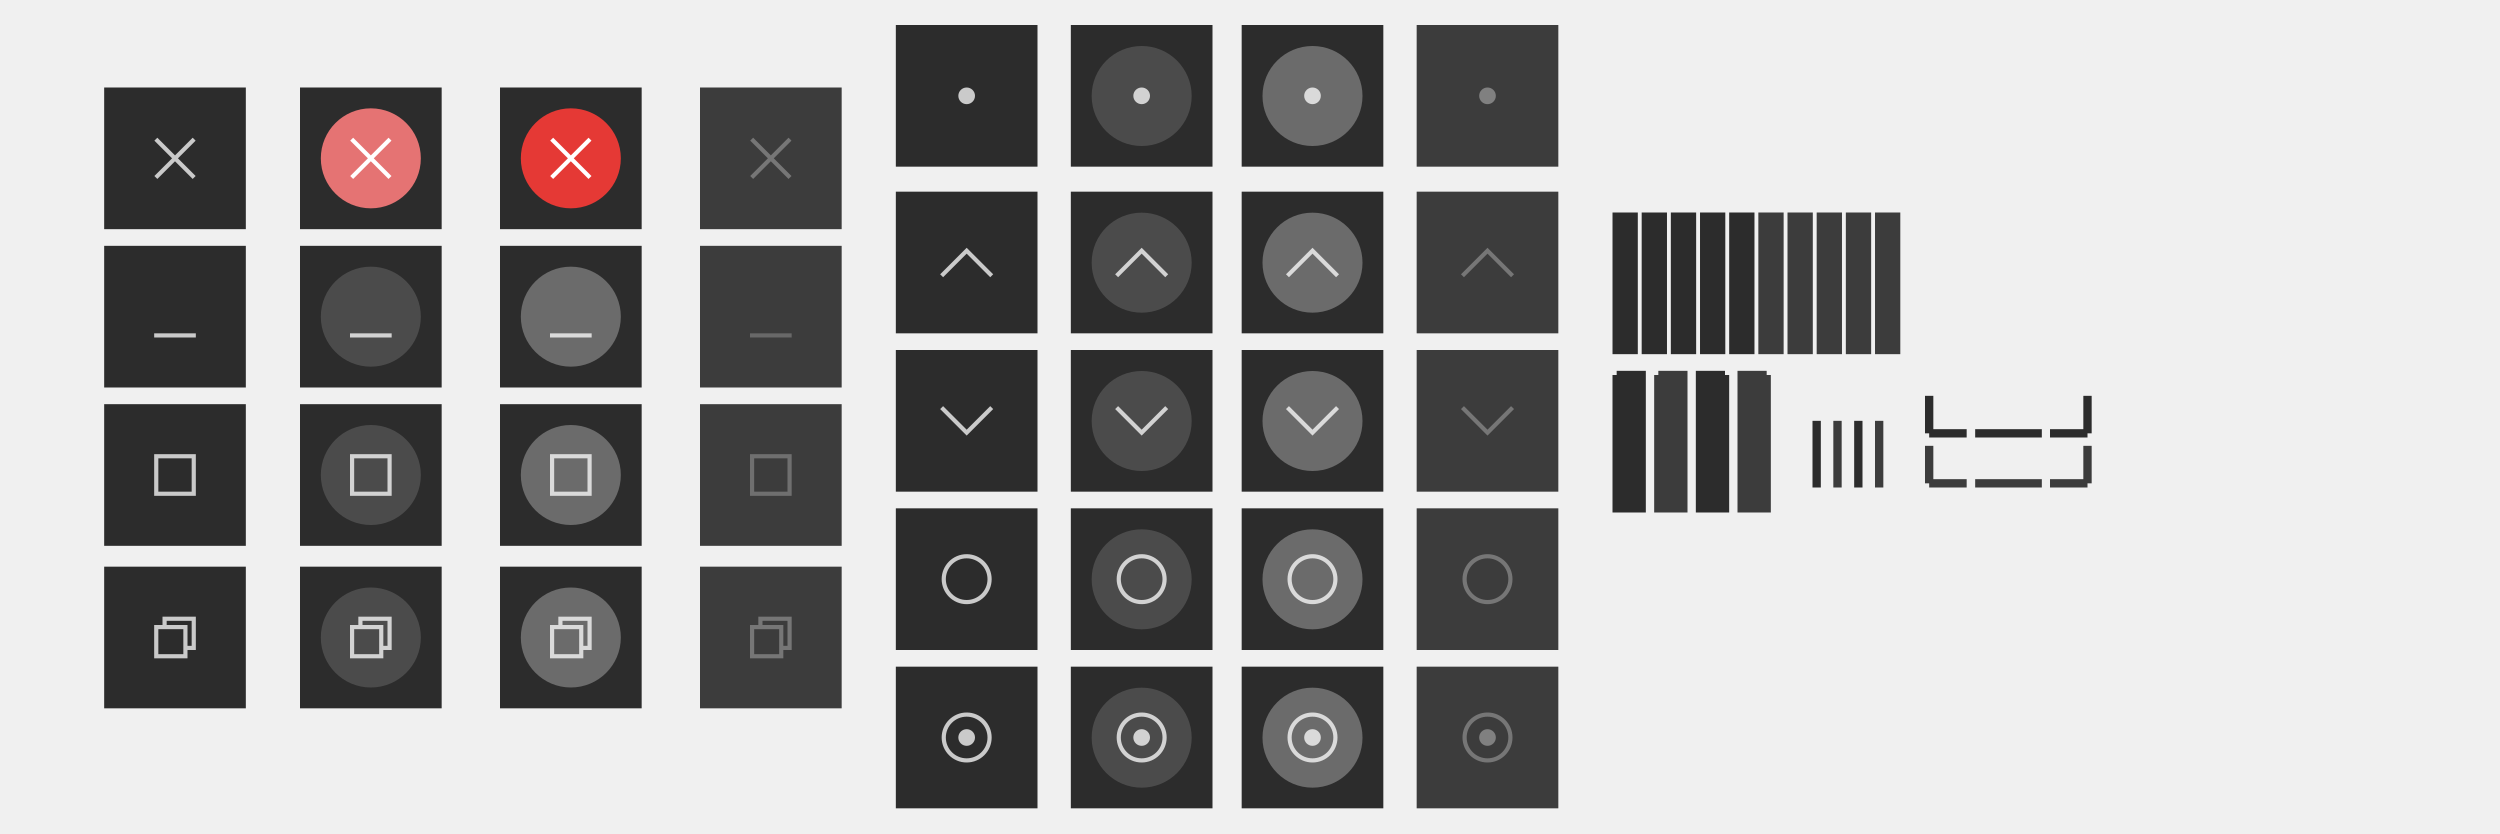
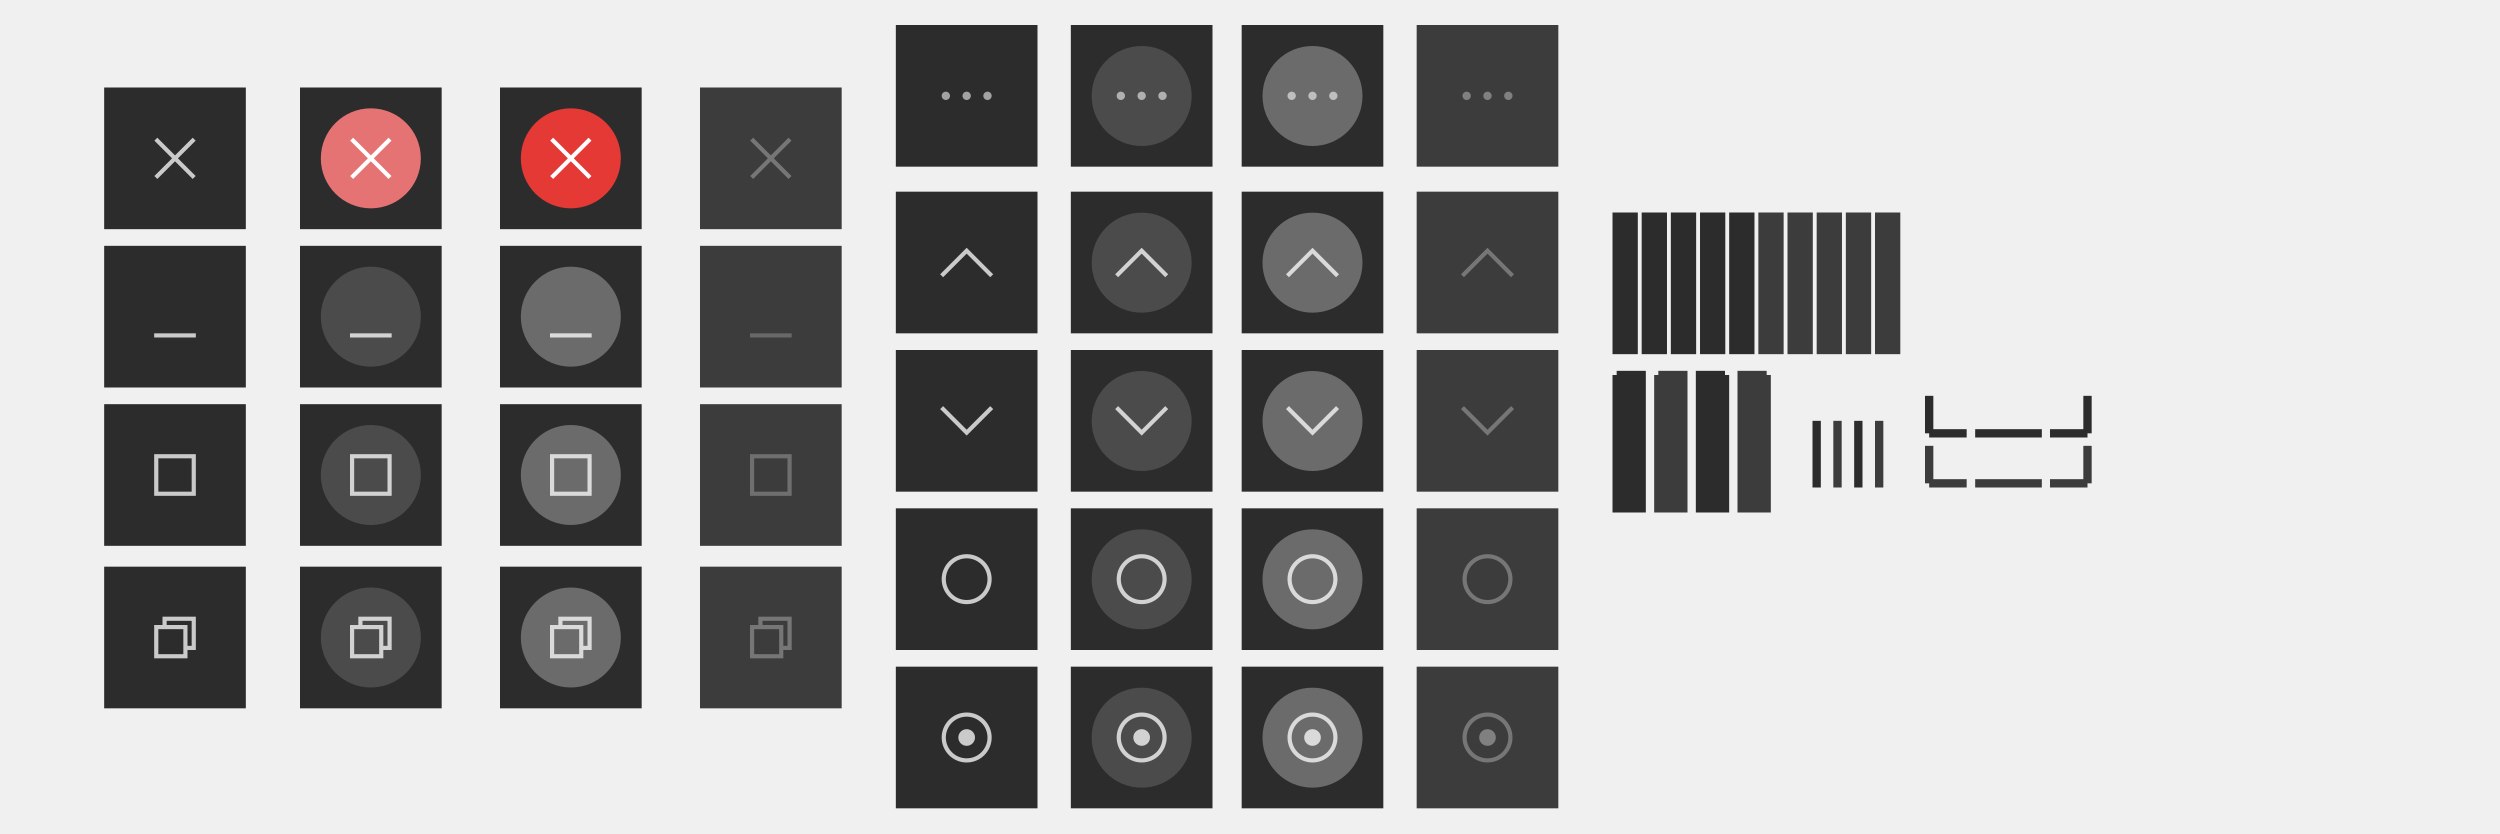
<svg xmlns="http://www.w3.org/2000/svg" xmlns:xlink="http://www.w3.org/1999/xlink" width="600" height="200" version="1.1" viewBox="0 0 600 200">
  <g id="title-1-active" transform="matrix(.17857 0 0 1 386.11 -503.36)">
    <rect x="5" y="554.36" width="34" height="34" fill="#2c2c2c" />
  </g>
  <use id="title-2-active" transform="translate(7)" width="100%" height="100%" xlink:href="#title-1-active" />
  <use id="title-3-active" transform="translate(14)" width="100%" height="100%" xlink:href="#title-1-active" />
  <use id="title-4-active" transform="translate(21)" width="100%" height="100%" xlink:href="#title-1-active" />
  <use id="title-5-active" transform="translate(28)" width="100%" height="100%" xlink:href="#title-1-active" />
  <g id="title-1-inactive" transform="matrix(.17857 0 0 1 421.11 -503.36)">
    <rect x="5" y="554.36" width="34" height="34" fill="#3c3c3c" />
  </g>
  <g id="title-2-inactive" transform="matrix(.17857 0 0 1 428.11 -503.36)">
    <rect x="5" y="554.36" width="34" height="34" fill="#3c3c3c" />
  </g>
  <g id="title-3-inactive" transform="matrix(.17857 0 0 1 435.11 -503.36)">
    <rect x="5" y="554.36" width="34" height="34" fill="#3c3c3c" />
  </g>
  <g id="title-4-inactive" transform="matrix(.17857 0 0 1 442.11 -503.36)">
    <rect x="5" y="554.36" width="34" height="34" fill="#3c3c3c" />
  </g>
  <g id="title-5-inactive" transform="matrix(.17857 0 0 1 449.11 -503.36)">
    <rect x="5" y="554.36" width="34" height="34" fill="#3c3c3c" />
  </g>
  <g id="top-left-active" transform="translate(382,-637.36)">
    <path d="m5 731.36-2e-7 29h8l1e-6 -34-7-4e-5 -2e-7 1-1-1e-5z" fill="#2c2c2c" />
  </g>
  <g id="top-left-inactive" transform="translate(392,-637.36)">
    <path d="m5 731.36-2e-7 29h8l1e-6 -34-7-4e-5 -2e-7 1-1-1e-5z" fill="#3c3c3c" />
  </g>
  <use id="top-right-active" transform="matrix(-1,0,0,1,802,0)" width="100%" height="100%" xlink:href="#top-left-active" />
  <g id="top-right-inactive" transform="matrix(-1,0,0,1,430,-637.36)">
    <path d="m5 731.36-2e-7 29h8l1e-6 -34-7-4e-5 -2e-7 1-1-1e-5z" fill="#3c3c3c" />
  </g>
  <g id="left-active" transform="translate(389,-633.36)">
    <rect transform="scale(-1,1)" x="-48" y="734.36" width="2" height="16" fill="#2c2c2c" />
  </g>
  <g id="left-inactive" transform="translate(394,-633.36)">
    <rect transform="scale(-1,1)" x="-48" y="734.36" width="2" height="16" fill="#3c3c3c" />
  </g>
  <g id="right-inactive" transform="matrix(-1,0,0,1,498,-633.36)">
    <rect transform="scale(-1,1)" x="-48" y="734.36" width="2" height="16" fill="#3c3c3c" />
  </g>
  <g id="right-active" transform="matrix(-1,0,0,1,493,-633.36)">
    <rect transform="scale(-1,1)" x="-48" y="734.36" width="2" height="16" fill="#2c2c2c" />
  </g>
  <g id="bottom-left-active" transform="translate(366,-635.36)">
    <path d="m98 730.36h-2v9h1v1l9-1.2e-4v-2l-8 1.2e-4z" fill="#2c2c2c" />
  </g>
  <g id="bottom-left-inactive" transform="translate(366,-623.36)">
    <path d="m98 730.36h-2v9h1v1l9-1.2e-4v-2l-8 1.2e-4z" fill="#3c3c3c" />
  </g>
  <g id="bottom-right-inactive" transform="matrix(-1,0,0,1,598,-623.36)">
    <path d="m98 730.36h-2v9h1v1l9-1.2e-4v-2l-8 1.2e-4z" fill="#3c3c3c" />
  </g>
  <g id="bottom-right-active" transform="matrix(-1,0,0,1,598,-635.36)">
    <path d="m98 730.36h-2v9h1v1l9-1.2e-4v-2l-8 1.2e-4z" fill="#2c2c2c" />
  </g>
  <g id="bottom-active" transform="matrix(0,-1,-1,0,1224.4,151)">
    <rect transform="scale(-1,1)" x="-48" y="734.36" width="2" height="16" fill="#2c2c2c" />
  </g>
  <g id="bottom-inactive" transform="matrix(0,-1,-1,0,1224.4,163)">
    <rect transform="scale(-1,1)" x="-48" y="734.36" width="2" height="16" fill="#3c3c3c" />
  </g>
-   <g id="menu-prelight" transform="translate(0,-2)">
-     <rect x="257" y="8" width="34" height="34" fill="#2c2c2c" />
-     <path d="m274 37.04c6.627 0 12-5.373 12-12s-5.373-12-12-12c-6.628 0-12 5.373-12 12 0 6.627 5.373 12 12 12" fill="#ffffff" fill-rule="evenodd" opacity=".15" />
-     <circle cx="274" cy="25" r="2" fill="#ffffff" opacity=".75" />
-   </g>
-   <g id="menu-pressed" transform="translate(0,-2)">
-     <rect x="298" y="8" width="34" height="34" fill="#2c2c2c" />
-     <path d="m315 37.04c6.627 0 12-5.373 12-12s-5.373-12-12-12c-6.628 0-12 5.373-12 12 0 6.627 5.373 12 12 12" fill="#ffffff" fill-rule="evenodd" opacity=".3" />
-     <circle cx="315" cy="25" r="2" fill="#ffffff" opacity=".75" />
-   </g>
-   <g id="menu-active" transform="translate(0,-2)">
-     <rect x="215" y="8" width="34" height="34" fill="#2c2c2c" />
-     <circle cx="232" cy="25" r="2" fill="#ffffff" opacity=".75" />
-   </g>
-   <g id="menu-inactive" transform="translate(0,-2)">
-     <rect x="340" y="8" width="34" height="34" fill="#3c3c3c" />
-     <circle cx="357" cy="25" r="2" fill="#ffffff" opacity=".35" />
-   </g>
  <g id="stick-active">
    <rect x="215" y="122" width="34" height="34" fill="#2c2c2c" />
    <path d="m232 133a6 6 0 0 0-6 6 6 6 0 0 0 6 6 6 6 0 0 0 6-6 6 6 0 0 0-6-6zm0 1a5 5 0 0 1 5 5 5 5 0 0 1-5 5 5 5 0 0 1-5-5 5 5 0 0 1 5-5z" fill="#ffffff" opacity=".75" />
  </g>
  <g id="close-active">
    <rect x="25" y="21" width="34" height="34" fill="#2c2c2c" />
    <g transform="translate(30,26)" fill="#ffffff" opacity=".75">
      <path d="m16.243 7.05-4.243 4.243-4.243-4.243-0.707 0.707 4.243 4.243-4.243 4.243 0.707 0.707 4.243-4.243 4.243 4.243 0.707-0.707-4.243-4.243 4.243-4.243z" fill="#ffffff" opacity="1" stroke-linecap="round" stroke-linejoin="round" stroke-miterlimit="2" stroke-width="2" />
    </g>
  </g>
  <g id="close-prelight">
    <rect x="72" y="21" width="34" height="34" fill="#2c2c2c" />
    <path d="m89 50c6.627 0 12-5.373 12-12s-5.373-12-12-12c-6.628 0-12 5.373-12 12s5.373 12 12 12" fill="#e57373" fill-rule="evenodd" />
    <g transform="translate(77 26)" fill="#ffffff">
      <path d="m16.243 7.05-4.243 4.243-4.243-4.243-0.707 0.707 4.243 4.243-4.243 4.243 0.707 0.707 4.243-4.243 4.243 4.243 0.707-0.707-4.243-4.243 4.243-4.243z" fill="#ffffff" stroke-linecap="round" stroke-linejoin="round" stroke-miterlimit="2" stroke-width="2" />
    </g>
  </g>
  <g id="close-pressed">
    <rect x="120" y="21" width="34" height="34" fill="#2c2c2c" />
    <path d="m137 50c6.627 0 12-5.373 12-12s-5.373-12-12-12c-6.628 0-12 5.373-12 12s5.373 12 12 12" fill="#e53935" fill-rule="evenodd" />
    <g transform="translate(125 26)" fill="#ffffff">
      <path d="m16.243 7.05-4.243 4.243-4.243-4.243-0.707 0.707 4.243 4.243-4.243 4.243 0.707 0.707 4.243-4.243 4.243 4.243 0.707-0.707-4.243-4.243 4.243-4.243z" fill="#ffffff" stroke-linecap="round" stroke-linejoin="round" stroke-miterlimit="2" stroke-width="2" />
    </g>
  </g>
  <g id="close-inactive">
    <rect x="168" y="21" width="34" height="34" fill="#3c3c3c" />
    <g transform="translate(173 26)" fill="#ffffff" opacity=".3">
      <path d="m16.243 7.05-4.243 4.243-4.243-4.243-0.707 0.707 4.243 4.243-4.243 4.243 0.707 0.707 4.243-4.243 4.243 4.243 0.707-0.707-4.243-4.243 4.243-4.243z" fill="#ffffff" opacity="1" stroke-linecap="round" stroke-linejoin="round" stroke-miterlimit="2" stroke-width="2" />
    </g>
  </g>
  <g id="hide-active">
    <rect x="25" y="59" width="34" height="34" fill="#2c2c2c" />
    <g transform="translate(30 68)" fill="#ffffff" opacity=".75">
      <path d="m7 12v1h10v-1h-10" fill="#ffffff" fill-rule="evenodd" opacity="1" />
    </g>
  </g>
  <g id="maximize-active">
    <rect x="25" y="97" width="34" height="34" fill="#2c2c2c" />
    <g transform="translate(30,102)" fill="#ffffff" opacity=".75">
      <path d="m7 7v10h10v-10h-10m1 1h8v8h-8v-8" fill="#ffffff" fill-rule="evenodd" opacity="1" />
    </g>
  </g>
  <g id="hide-prelight">
    <rect x="72" y="59" width="34" height="34" fill="#2c2c2c" />
    <path d="m89 88c6.627 0 12-5.373 12-12s-5.373-12-12-12c-6.628 0-12 5.373-12 12s5.373 12 12 12" fill="#ffffff" fill-rule="evenodd" opacity=".15" />
    <g transform="translate(77 68)" fill="#ffffff" opacity=".75">
      <path d="m7 12v1h10v-1h-10" fill="#ffffff" fill-rule="evenodd" opacity="1" />
    </g>
  </g>
  <g id="hide-pressed">
    <rect x="120" y="59" width="34" height="34" fill="#2c2c2c" />
    <path d="m137 88c6.627 0 12-5.373 12-12s-5.373-12-12-12c-6.628 0-12 5.373-12 12s5.373 12 12 12" fill="#ffffff" fill-rule="evenodd" opacity=".3" />
    <g transform="translate(125 68)" fill="#ffffff" opacity=".75">
      <path d="m7 12v1h10v-1h-10" fill="#ffffff" fill-rule="evenodd" opacity="1" />
    </g>
  </g>
  <g id="maximize-prelight">
    <rect x="72" y="97" width="34" height="34" fill="#2c2c2c" />
    <path d="m89 126c6.627 0 12-5.373 12-12s-5.373-12-12-12c-6.628 0-12 5.373-12 12s5.373 12 12 12" fill="#ffffff" fill-rule="evenodd" opacity=".15" />
    <g transform="translate(77,102)" fill="#ffffff" opacity=".75">
      <path d="m7 7v10h10v-10h-10m1 1h8v8h-8v-8" fill="#ffffff" fill-rule="evenodd" opacity="1" />
    </g>
  </g>
  <g id="maximize-pressed">
    <rect x="120" y="97" width="34" height="34" fill="#2c2c2c" />
    <path d="m137 126c6.627 0 12-5.373 12-12s-5.373-12-12-12c-6.628 0-12 5.373-12 12s5.373 12 12 12" fill="#ffffff" fill-rule="evenodd" opacity=".3" />
    <g transform="translate(125,102)" fill="#ffffff" opacity=".75">
      <path d="m7 7v10h10v-10h-10m1 1h8v8h-8v-8" fill="#ffffff" fill-rule="evenodd" opacity="1" />
    </g>
  </g>
  <g id="hide-inactive">
    <rect x="168" y="59" width="34" height="34" fill="#3c3c3c" />
    <g transform="translate(173 68)" fill="#ffffff" opacity=".75">
      <path d="m7 12v1h10v-1h-10" fill="#ffffff" fill-rule="evenodd" opacity=".3" />
    </g>
  </g>
  <g id="maximize-inactive">
    <rect x="168" y="97" width="34" height="34" fill="#3c3c3c" />
    <g transform="translate(173,102)" fill="#ffffff" opacity=".88">
      <path d="m7 7v10h10v-10h-10m1 1h8v8h-8v-8" fill="#ffffff" fill-rule="evenodd" opacity=".3" />
    </g>
  </g>
  <g id="maximize-toggled-active">
    <rect x="25" y="136" width="34" height="34" fill="#2c2c2c" />
    <g transform="translate(30 141)" fill="#ffffff" opacity=".75">
      <path d="m9 7v2h-2v8h8v-2h2v-8zm1 1h6v6h-1v-5h-5zm-2 2h6v6h-6z" fill="#ffffff" />
    </g>
  </g>
  <g id="maximize-toggled-prelight">
    <rect x="72" y="136" width="34" height="34" fill="#2c2c2c" />
    <path d="m89 165c6.627 0 12-5.373 12-12s-5.373-12-12-12c-6.628 0-12 5.373-12 12s5.373 12 12 12" fill="#ffffff" fill-rule="evenodd" opacity=".15" />
    <g transform="translate(77 141)" fill="#ffffff" opacity=".75">
      <path d="m9 7v2h-2v8h8v-2h2v-8zm1 1h6v6h-1v-5h-5zm-2 2h6v6h-6z" fill="#ffffff" />
    </g>
  </g>
  <g id="maximize-toggled-pressed">
    <rect x="120" y="136" width="34" height="34" fill="#2c2c2c" />
    <path d="m137 165c6.627 0 12-5.373 12-12s-5.373-12-12-12c-6.628 0-12 5.373-12 12s5.373 12 12 12" fill="#ffffff" fill-rule="evenodd" opacity=".3" />
    <g transform="translate(125 141)" fill="#ffffff" opacity=".75">
      <path d="m9 7v2h-2v8h8v-2h2v-8zm1 1h6v6h-1v-5h-5zm-2 2h6v6h-6z" fill="#ffffff" />
    </g>
  </g>
  <g id="maximize-toggled-inactive">
    <rect x="168" y="136" width="34" height="34" fill="#3c3c3c" />
    <g transform="translate(173 141)" fill="#ffffff" opacity=".3">
      <path d="m9 7v2h-2v8h8v-2h2v-8zm1 1h6v6h-1v-5h-5zm-2 2h6v6h-6z" fill="#ffffff" />
    </g>
  </g>
  <g id="shade-active" transform="translate(0,-2)">
    <rect x="215" y="48" width="34" height="34" fill="#2c2c2c" />
    <g transform="translate(220,53.465)" fill="#ffffff" opacity=".75">
      <path d="m12 8-6.363 6.363 0.707 0.707 5.656-5.656 5.656 5.656 0.707-0.707-5.656-5.656z" fill="#ffffff" opacity="1" stroke-linecap="round" stroke-linejoin="round" stroke-miterlimit="2" stroke-width="2" />
    </g>
  </g>
  <g id="shade-prelight" transform="translate(0,-2)">
    <rect x="257" y="48" width="34" height="34" fill="#2c2c2c" />
    <path d="m274 77.04c6.627 0 12-5.373 12-12 0-6.628-5.373-12-12-12-6.628 0-12 5.372-12 12 0 6.627 5.373 12 12 12" fill="#ffffff" fill-rule="evenodd" opacity=".15" />
    <g transform="translate(262,53.465)" fill="#ffffff" opacity=".75">
      <path d="m12 8-6.363 6.363 0.707 0.707 5.656-5.656 5.656 5.656 0.707-0.707-5.656-5.656z" fill="#ffffff" opacity="1" stroke-linecap="round" stroke-linejoin="round" stroke-miterlimit="2" stroke-width="2" />
    </g>
  </g>
  <g id="shade-pressed" transform="translate(0,-2)">
    <rect x="298" y="48" width="34" height="34" fill="#2c2c2c" />
    <path d="m315 77.04c6.627 0 12-5.373 12-12 0-6.628-5.373-12-12-12-6.628 0-12 5.372-12 12 0 6.627 5.373 12 12 12" fill="#ffffff" fill-rule="evenodd" opacity=".3" />
    <g transform="translate(303,53.465)" fill="#ffffff" opacity=".75">
      <path d="m12 8-6.363 6.363 0.707 0.707 5.656-5.656 5.656 5.656 0.707-0.707-5.656-5.656z" fill="#ffffff" opacity="1" stroke-linecap="round" stroke-linejoin="round" stroke-miterlimit="2" stroke-width="2" />
    </g>
  </g>
  <g id="shade-inactive" transform="translate(0,-2)">
    <rect x="340" y="48" width="34" height="34" fill="#3c3c3c" />
    <g transform="translate(345,53.465)" fill="#ffffff" opacity=".3">
      <path d="m12 8-6.363 6.363 0.707 0.707 5.656-5.656 5.656 5.656 0.707-0.707-5.656-5.656z" fill="#ffffff" opacity="1" stroke-linecap="round" stroke-linejoin="round" stroke-miterlimit="2" stroke-width="2" />
    </g>
  </g>
  <g id="shade-toggled-active">
    <rect x="215" y="84" width="34" height="34" fill="#2c2c2c" />
    <g transform="matrix(1 0 0 -1 220 112.54)" fill="#ffffff" opacity=".75">
      <path d="m12 8-6.363 6.363 0.707 0.707 5.656-5.656 5.656 5.656 0.707-0.707-5.656-5.656z" fill="#ffffff" opacity="1" stroke-linecap="round" stroke-linejoin="round" stroke-miterlimit="2" stroke-width="2" />
    </g>
  </g>
  <g id="shade-toggled-prelight">
    <rect x="257" y="84" width="34" height="34" fill="#2c2c2c" />
    <path d="m274 113.04c6.627 0 12-5.373 12-12 0-6.628-5.373-12-12-12-6.628 0-12 5.372-12 12 0 6.627 5.373 12 12 12" fill="#ffffff" fill-rule="evenodd" opacity=".15" />
    <g transform="matrix(1 0 0 -1 262 112.54)" fill="#ffffff" opacity=".75">
      <path d="m12 8-6.363 6.363 0.707 0.707 5.656-5.656 5.656 5.656 0.707-0.707-5.656-5.656z" fill="#ffffff" opacity="1" stroke-linecap="round" stroke-linejoin="round" stroke-miterlimit="2" stroke-width="2" />
    </g>
  </g>
  <g id="shade-toggled-pressed">
    <rect x="298" y="84" width="34" height="34" fill="#2c2c2c" />
    <path d="m315 113.04c6.627 0 12-5.373 12-12 0-6.628-5.373-12-12-12-6.628 0-12 5.372-12 12 0 6.627 5.373 12 12 12" fill="#ffffff" fill-rule="evenodd" opacity=".3" />
    <g transform="matrix(1 0 0 -1 303 112.54)" fill="#ffffff" opacity=".75">
      <path d="m12 8-6.363 6.363 0.707 0.707 5.656-5.656 5.656 5.656 0.707-0.707-5.656-5.656z" fill="#ffffff" opacity="1" stroke-linecap="round" stroke-linejoin="round" stroke-miterlimit="2" stroke-width="2" />
    </g>
  </g>
  <g id="shade-toggled-inactive">
    <rect x="340" y="84" width="34" height="34" fill="#3c3c3c" />
    <g transform="matrix(1 0 0 -1 345 112.54)" fill="#ffffff" opacity=".3">
      <path d="m12 8-6.363 6.363 0.707 0.707 5.656-5.656 5.656 5.656 0.707-0.707-5.656-5.656z" fill="#ffffff" opacity="1" stroke-linecap="round" stroke-linejoin="round" stroke-miterlimit="2" stroke-width="2" />
    </g>
  </g>
  <g id="stick-toggled-active">
    <rect x="215" y="160" width="34" height="34" fill="#2c2c2c" />
    <circle cx="232" cy="177" r="2" fill="#ffffff" opacity=".75" stroke-width="1" />
    <path d="m232 171a6 6 0 0 0-6 6 6 6 0 0 0 6 6 6 6 0 0 0 6-6 6 6 0 0 0-6-6zm0 1a5 5 0 0 1 5 5 5 5 0 0 1-5 5 5 5 0 0 1-5-5 5 5 0 0 1 5-5z" fill="#ffffff" opacity=".75" />
  </g>
  <g id="stick-prelight">
    <rect x="257" y="122" width="34" height="34" fill="#2c2c2c" />
    <path d="m274 151.04c6.627 0 12-5.373 12-12 0-6.628-5.373-12-12-12-6.628 0-12 5.372-12 12 0 6.627 5.373 12 12 12" fill="#ffffff" fill-rule="evenodd" opacity=".15" />
    <path d="m274 133a6 6 0 0 0-6 6 6 6 0 0 0 6 6 6 6 0 0 0 6-6 6 6 0 0 0-6-6zm0 1a5 5 0 0 1 5 5 5 5 0 0 1-5 5 5 5 0 0 1-5-5 5 5 0 0 1 5-5z" fill="#ffffff" opacity=".75" />
  </g>
  <g id="stick-pressed">
    <rect x="298" y="122" width="34" height="34" fill="#2c2c2c" />
    <path d="m315 151.04c6.627 0 12-5.372 12-12 0-6.627-5.373-12-12-12-6.628 0-12 5.372-12 12s5.373 12 12 12" fill="#ffffff" fill-rule="evenodd" opacity=".3" />
    <path d="m315 133a6 6 0 0 0-6 6 6 6 0 0 0 6 6 6 6 0 0 0 6-6 6 6 0 0 0-6-6zm0 1a5 5 0 0 1 5 5 5 5 0 0 1-5 5 5 5 0 0 1-5-5 5 5 0 0 1 5-5z" fill="#ffffff" opacity=".75" />
  </g>
  <g id="stick-inactive">
    <rect x="340" y="122" width="34" height="34" fill="#3c3c3c" />
    <path d="m357 133a6 6 0 0 0-6 6 6 6 0 0 0 6 6 6 6 0 0 0 6-6 6 6 0 0 0-6-6zm0 1a5 5 0 0 1 5 5 5 5 0 0 1-5 5 5 5 0 0 1-5-5 5 5 0 0 1 5-5z" fill="#ffffff" opacity=".3" />
  </g>
  <g id="stick-toggled-prelight">
    <rect x="257" y="160" width="34" height="34" fill="#2c2c2c" />
    <path d="m274 189.04c6.627 0 12-5.373 12-12s-5.373-12-12-12c-6.628 0-12 5.373-12 12 0 6.627 5.373 12 12 12" fill="#ffffff" fill-rule="evenodd" opacity=".15" />
    <circle cx="274" cy="177" r="2" fill="#ffffff" opacity=".75" />
    <path d="m274 171a6 6 0 0 0-6 6 6 6 0 0 0 6 6 6 6 0 0 0 6-6 6 6 0 0 0-6-6zm0 1a5 5 0 0 1 5 5 5 5 0 0 1-5 5 5 5 0 0 1-5-5 5 5 0 0 1 5-5z" fill="#ffffff" opacity=".75" />
  </g>
  <g id="stick-toggled-pressed">
    <rect x="298" y="160" width="34" height="34" fill="#2c2c2c" />
    <path d="m315 189.04c6.627 0 12-5.373 12-12s-5.373-12-12-12c-6.628 0-12 5.373-12 12 0 6.627 5.373 12 12 12" fill="#ffffff" fill-rule="evenodd" opacity=".3" />
    <circle cx="315" cy="177" r="2" fill="#ffffff" opacity=".75" />
    <path d="m315 171a6 6 0 0 0-6 6 6 6 0 0 0 6 6 6 6 0 0 0 6-6 6 6 0 0 0-6-6zm0 1a5 5 0 0 1 5 5 5 5 0 0 1-5 5 5 5 0 0 1-5-5 5 5 0 0 1 5-5z" fill="#ffffff" opacity=".75" />
  </g>
  <g id="stick-toggled-inactive">
    <rect x="340" y="160" width="34" height="34" fill="#3c3c3c" />
    <circle cx="357" cy="177" r="2" fill="#ffffff" opacity=".35" />
    <path d="m357 171a6 6 0 0 0-6 6 6 6 0 0 0 6 6 6 6 0 0 0 6-6 6 6 0 0 0-6-6zm0 1a5 5 0 0 1 5 5 5 5 0 0 1-5 5 5 5 0 0 1-5-5 5 5 0 0 1 5-5z" fill="#ffffff" opacity=".3" />
  </g>
+   <g id="menu-prelight" transform="translate(0,-2)">
+     <rect x="257" y="8" width="34" height="34" fill="#2c2c2c" />
+     <path d="m274 37.04c6.627 0 12-5.373 12-12s-5.373-12-12-12c-6.628 0-12 5.373-12 12 0 6.627 5.373 12 12 12" fill="#ffffff" fill-rule="evenodd" opacity=".15" />
+     <circle cx="274" cy="25" r="1" fill="#ffffff" opacity=".56" stroke-width=".5" />
+     <circle cx="269" cy="25" r="1" fill="#ffffff" opacity=".56" stroke-width=".5" />
+     <circle cx="279" cy="25" r="1" fill="#ffffff" opacity=".56" stroke-width=".5" />
+   </g>
+   <g id="menu-pressed" transform="translate(0,-2)">
+     <rect x="298" y="8" width="34" height="34" fill="#2c2c2c" />
+     <path d="m315 37.04c6.627 0 12-5.373 12-12s-5.373-12-12-12c-6.628 0-12 5.373-12 12 0 6.627 5.373 12 12 12" fill="#ffffff" fill-rule="evenodd" opacity=".3" />
+     <circle cx="315" cy="25" r="1" fill="#ffffff" opacity=".56" stroke-width=".5" />
+     <circle cx="310" cy="25" r="1" fill="#ffffff" opacity=".56" stroke-width=".5" />
+     <circle cx="320" cy="25" r="1" fill="#ffffff" opacity=".56" stroke-width=".5" />
+   </g>
+   <g id="menu-active" transform="translate(0,-2)">
+     <rect x="215" y="8" width="34" height="34" fill="#2c2c2c" />
+     <circle cx="232" cy="25" r="1" fill="#ffffff" opacity=".56" stroke-width=".5" />
+     <circle cx="227" cy="25" r="1" fill="#ffffff" opacity=".56" stroke-width=".5" />
+     <circle cx="237" cy="25" r="1" fill="#ffffff" opacity=".56" stroke-width=".5" />
+   </g>
+   <g id="menu-inactive" transform="translate(0,-2)">
+     <rect x="340" y="8" width="34" height="34" fill="#3c3c3c" />
+     <circle cx="357" cy="25" r="1" fill="#ffffff" opacity=".35" stroke-width=".5" />
+     <circle cx="352" cy="25" r="1" fill="#ffffff" opacity=".35" stroke-width=".5" />
+     <circle cx="362" cy="25" r="1" fill="#ffffff" opacity=".35" stroke-width=".5" />
+   </g>
</svg>
